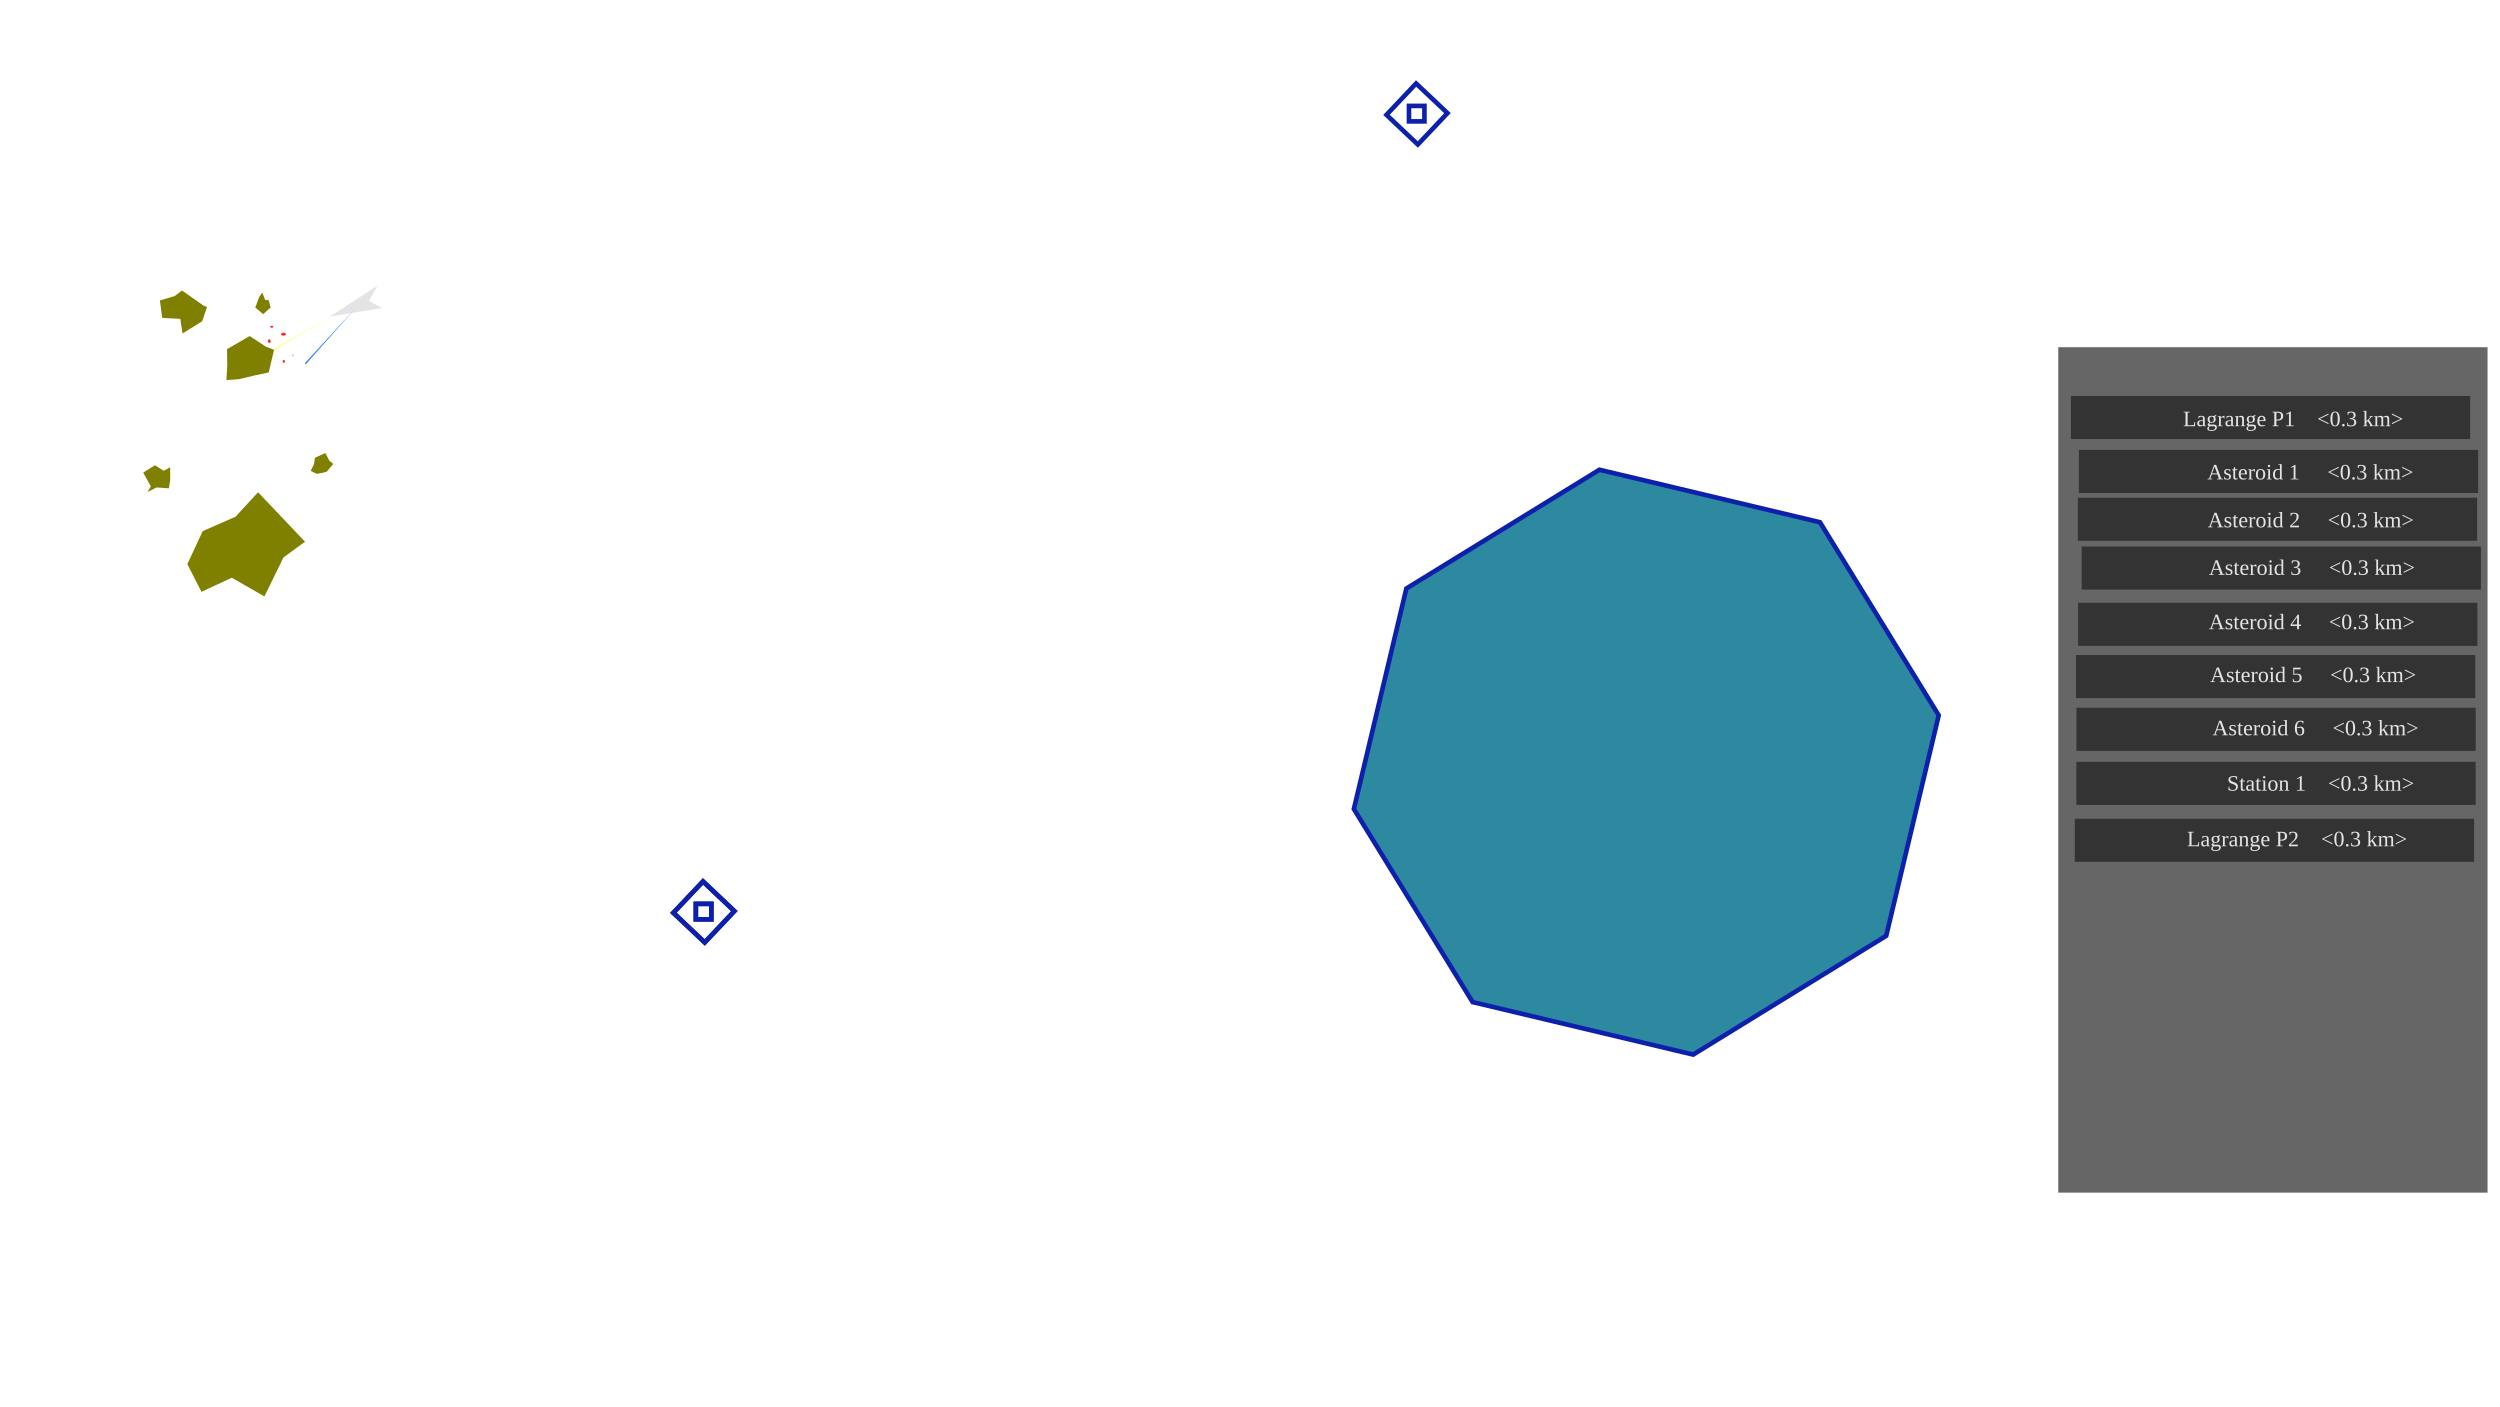
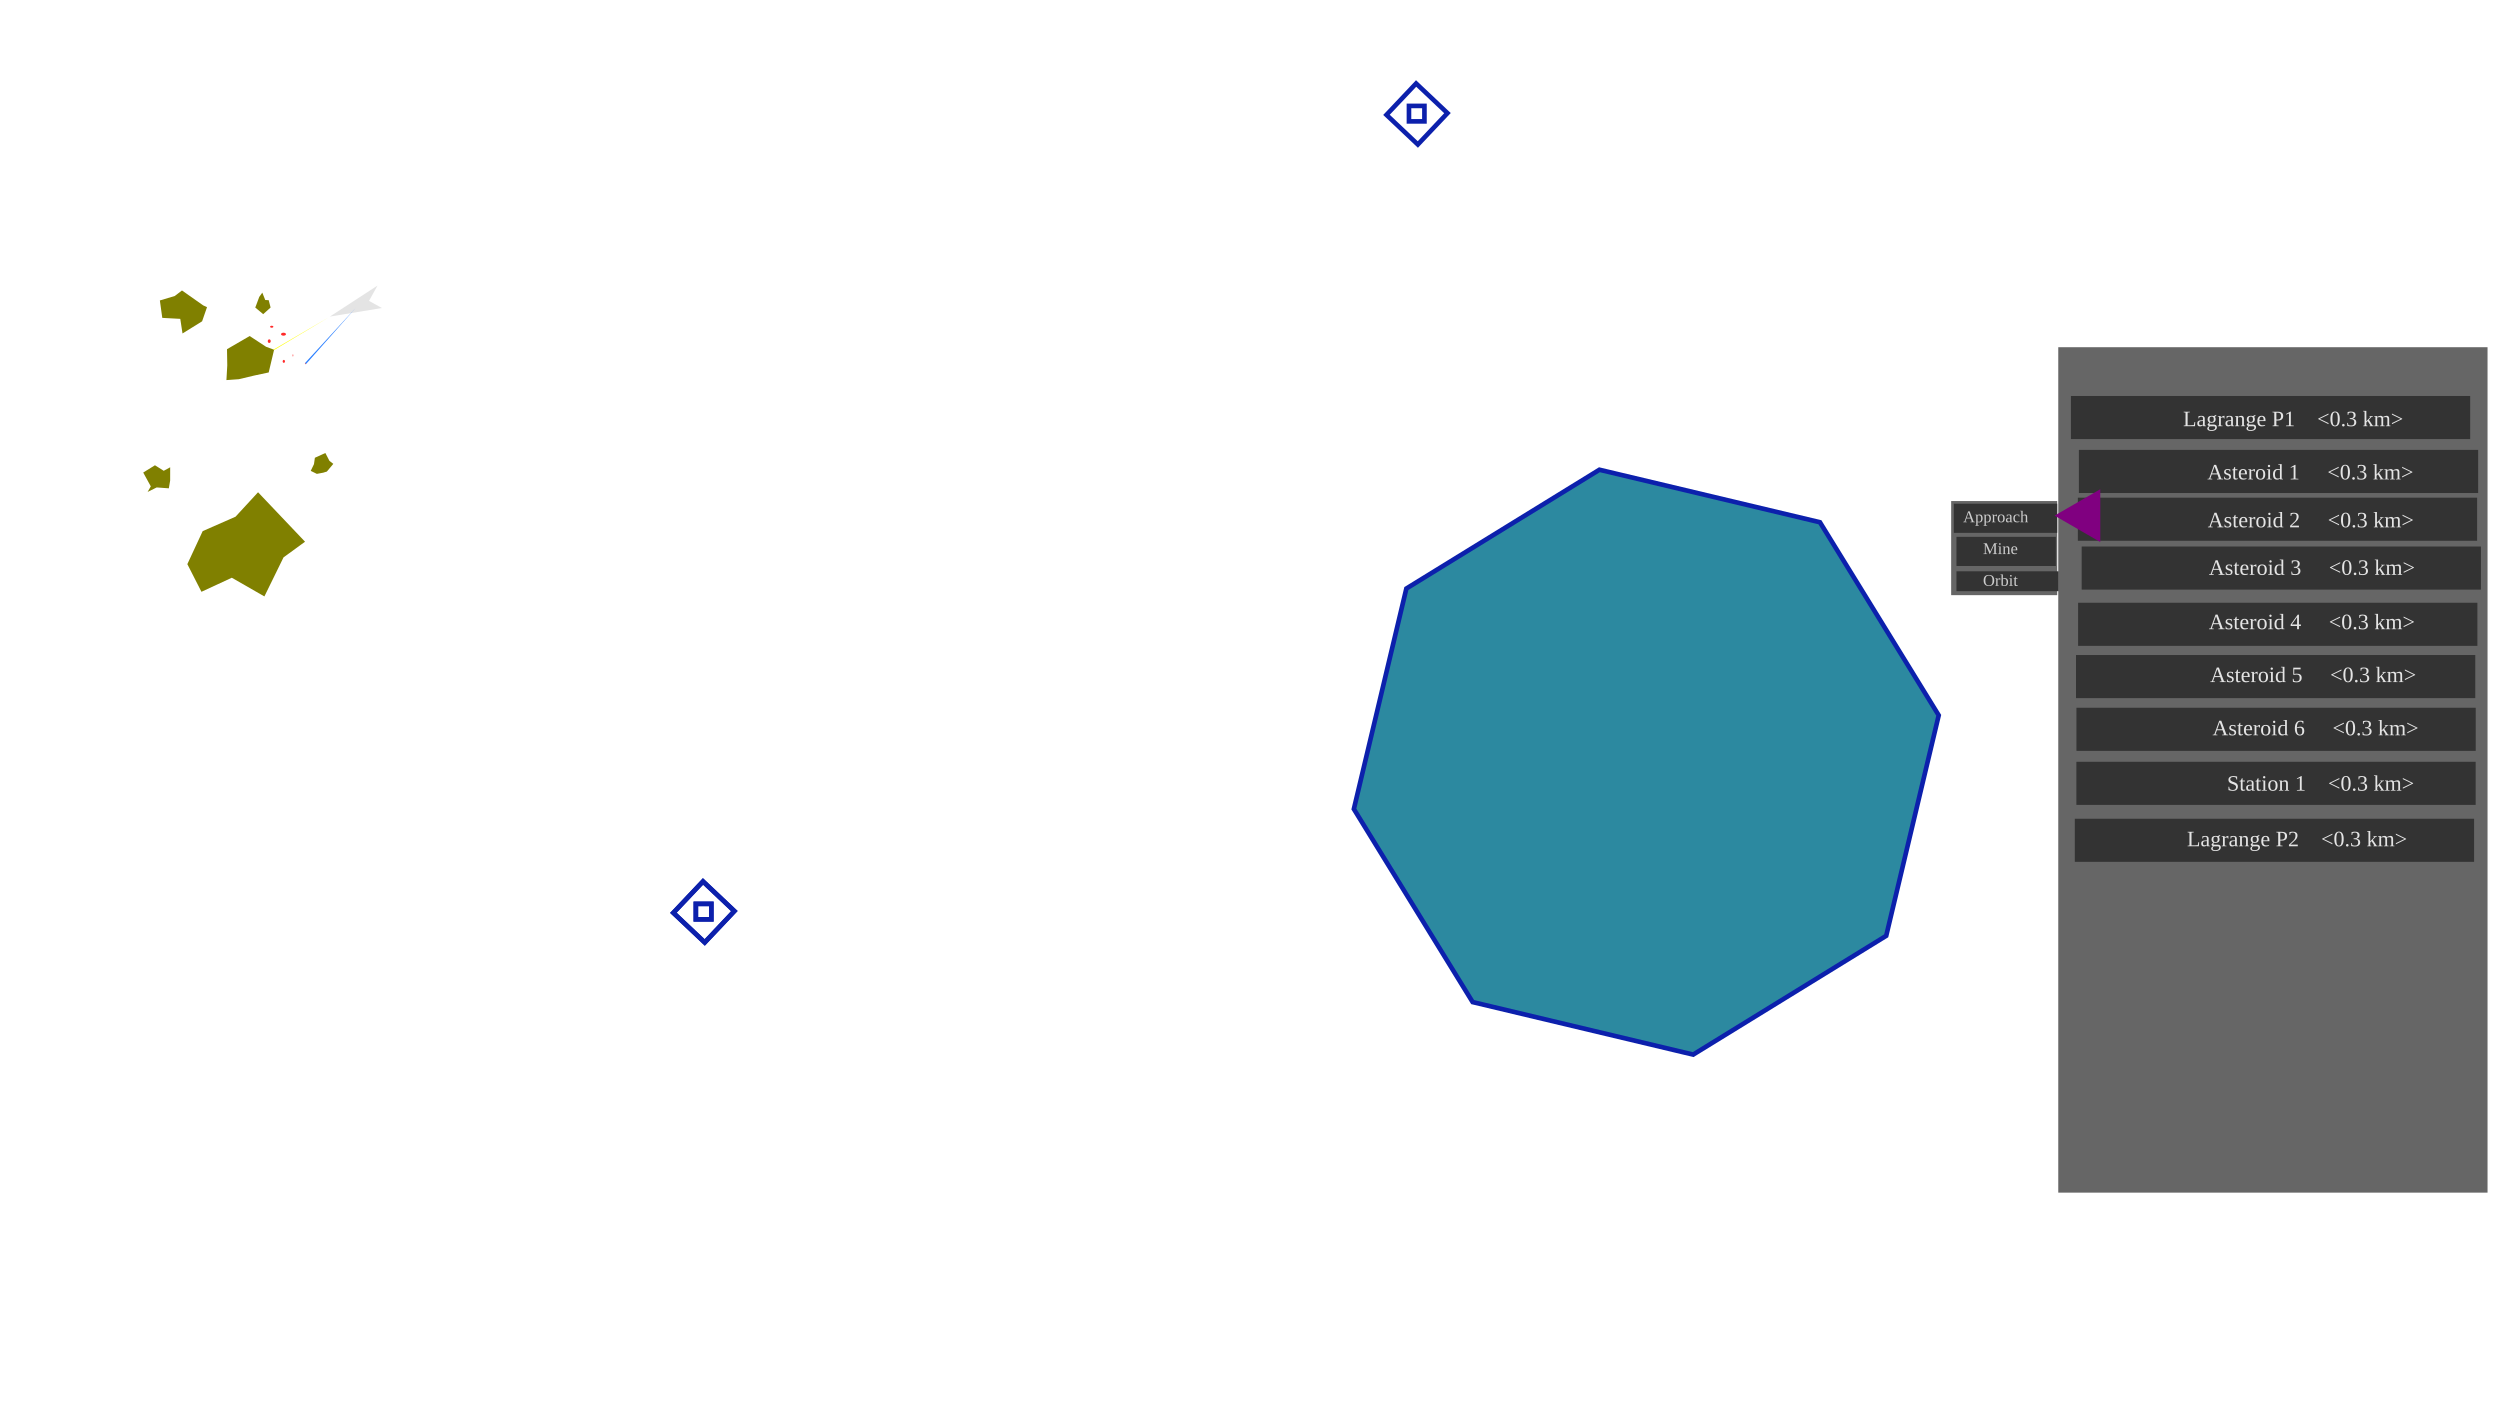
<svg xmlns="http://www.w3.org/2000/svg" width="1920mm" height="1080mm" viewBox="0 0 1920 1080" version="1.1" id="svg1">
  <defs id="defs1">
    </defs>
  <g id="layer1">
    <rect style="fill:#666666;stroke-width:0.265" id="rect10" width="329.683" height="649.288" x="1580.749" y="266.657" />
    <rect style="fill:#333333;stroke-width:0.265" id="rect12" width="306.648" height="33.112" x="1596.585" y="345.519" />
    <rect style="fill:#333333;stroke-width:0.265" id="rect12-8" width="306.648" height="33.112" x="1595.781" y="382.206" />
    <rect style="fill:#333333;stroke-width:0.265" id="rect12-1" width="306.648" height="33.112" x="1598.722" y="419.721" />
    <rect style="fill:#333333;stroke-width:0.265" id="rect12-2" width="306.648" height="33.112" x="1595.991" y="462.918" />
    <rect style="fill:#333333;stroke-width:0.265" id="rect12-23" width="306.648" height="33.112" x="1594.372" y="503.057" />
    <rect style="fill:#333333;fill-opacity:1;stroke-width:0.265" id="rect12-85" width="306.648" height="33.112" x="1594.71" y="543.553" />
    <path style="fill:#808000;stroke-width:0.265" id="path12" d="m 195.496,288.361 -12.033,2.864 -9.569,0.687 0.646,-11.305 -0.2,-12.43 17.4,-10.104 12.591,8.249 6.163,2.286 -4.143,17.439 z" />
    <path style="fill:#808000;stroke-width:0.265" id="path16" d="m 129.666,375.036 -9.335,-0.684 -6.961,3.463 2.438,-4.276 -5.818,-10.623 9.014,-5.596 6.746,4.253 4.946,-2.695 -0.015,10.144 z" />
    <path style="fill:#808000;stroke-width:0.265" id="path18" d="m 217.737,428.082 -14.682,29.976 -25.026,-14.354 -23.318,10.792 -10.831,-21.235 11.781,-25.354 25.219,-11.077 17.302,-18.775 36.086,37.989 z" />
    <path style="fill:#808000;stroke-width:0.265" id="path19" d="m 251.03,362.154 -2.807,0.864 -4.884,0.915 -4.696,-2.303 2.487,-5.177 0.696,-4.887 8.044,-3.673 3.146,6.063 2.972,2.288 z" />
    <path style="fill:#808000;stroke-width:0.265" id="path20" d="m 155.219,246.766 -15.053,9.338 -1.713,-11.222 -13.82,-0.75 -1.857,-13.393 11.393,-3.392 5.588,-4.266 16.295,11.456 2.939,1.351 z" />
    <path style="fill:#808000;stroke-width:0.265" id="path21" d="m 201.861,241.517 0.291,-0.222 -6.118,-5.124 0.593,-1.468 2.482,-6.682 2.345,-3.296 2.252,5.686 2.655,0.121 1.455,5.638 z" />
    <text xml:space="preserve" style="font-size:16.933px;text-align:start;writing-mode:lr-tb;direction:ltr;text-anchor:start;fill:#e4e4e4;fill-opacity:1;stroke-width:0.265" x="1695.202" y="368.194" id="text22">
      <tspan id="tspan22" style="font-size:16.933px;fill:#e4e4e4;fill-opacity:1;stroke-width:0.265" x="1695.202" y="368.194">Asteroid 1     &lt;0.3 km&gt;</tspan>
    </text>
    <text xml:space="preserve" style="font-size:16.933px;text-align:start;writing-mode:lr-tb;direction:ltr;text-anchor:start;fill:#e4e4e4;fill-opacity:1;stroke-width:0.265" x="1695.5" y="404.978" id="text22-9">
      <tspan id="tspan22-2" style="font-size:16.933px;fill:#e4e4e4;fill-opacity:1;stroke-width:0.265" x="1695.5" y="404.978">Asteroid 2     &lt;0.3 km&gt;</tspan>
    </text>
    <text xml:space="preserve" style="font-size:16.933px;text-align:start;writing-mode:lr-tb;direction:ltr;text-anchor:start;fill:#e4e4e4;fill-opacity:1;stroke-width:0.265" x="1696.379" y="441.479" id="text22-3">
      <tspan id="tspan22-1" style="font-size:16.933px;fill:#e4e4e4;fill-opacity:1;stroke-width:0.265" x="1696.379" y="441.479">Asteroid 3     &lt;0.3 km&gt;</tspan>
    </text>
    <text xml:space="preserve" style="font-size:16.933px;text-align:start;writing-mode:lr-tb;direction:ltr;text-anchor:start;fill:#e4e4e4;fill-opacity:1;stroke-width:0.265" x="1696.336" y="483.221" id="text22-1">
      <tspan id="tspan22-13" style="font-size:16.933px;fill:#e4e4e4;fill-opacity:1;stroke-width:0.265" x="1696.336" y="483.221">Asteroid 4     &lt;0.3 km&gt;</tspan>
    </text>
    <text xml:space="preserve" style="font-size:16.933px;text-align:start;writing-mode:lr-tb;direction:ltr;text-anchor:start;fill:#e4e4e4;fill-opacity:1;stroke-width:0.265" x="1697.33" y="523.85" id="text22-7">
      <tspan id="tspan22-7" style="font-size:16.933px;fill:#e4e4e4;fill-opacity:1;stroke-width:0.265" x="1697.33" y="523.85">Asteroid 5     &lt;0.3 km&gt;</tspan>
    </text>
    <text xml:space="preserve" style="font-size:16.933px;text-align:start;writing-mode:lr-tb;direction:ltr;text-anchor:start;fill:#e4e4e4;fill-opacity:1;stroke-width:0.265" x="1699.163" y="564.706" id="text22-8">
      <tspan id="tspan22-6" style="font-size:16.933px;fill:#e4e4e4;fill-opacity:1;stroke-width:0.265" x="1699.163" y="564.706">Asteroid 6     &lt;0.3 km&gt;  </tspan>
    </text>
    <rect style="fill:#333333;fill-opacity:1;stroke-width:0.265" id="rect12-85-6" width="306.648" height="33.112" x="1594.666" y="585.052" />
-     <text xml:space="preserve" style="font-size:16.933px;text-align:start;writing-mode:lr-tb;direction:ltr;text-anchor:start;white-space:pre;inline-size:199.436;fill:#e4e4e4;fill-opacity:1;stroke-width:0.265" x="1699.119" y="606.204" id="text22-8-0" transform="translate(11.19794,1.017995)">
+     <text xml:space="preserve" style="font-size:16.933px;text-align:start;writing-mode:lr-tb;direction:ltr;text-anchor:start;white-space:pre;inline-size:199.436;display:inline;fill:#e4e4e4;fill-opacity:1;stroke-width:0.265" x="1699.119" y="606.204" id="text22-8-0" transform="translate(11.19794,1.017995)">
      <tspan x="1699.119" y="606.204" id="tspan1">Station 1    &lt;0.3 km&gt;</tspan>
    </text>
    <rect style="fill:#333333;fill-opacity:1;stroke-width:0.265" id="rect12-85-0" width="306.648" height="33.112" x="1590.455" y="304.11" />
    <text xml:space="preserve" style="font-size:16.933px;text-align:start;writing-mode:lr-tb;direction:ltr;text-anchor:start;fill:#e4e4e4;fill-opacity:1;stroke-width:0.265" x="1676.584" y="327.298" id="text22-8-9">
      <tspan id="tspan22-6-0" style="font-size:16.933px;fill:#e4e4e4;fill-opacity:1;stroke-width:0.265" x="1676.584" y="327.298">Lagrange P1    &lt;0.3 km&gt;</tspan>
    </text>
    <rect style="fill:#333333;fill-opacity:1;stroke-width:0.265" id="rect12-85-8" width="306.648" height="33.112" x="1593.46" y="628.789" />
    <text xml:space="preserve" style="font-size:16.933px;text-align:start;writing-mode:lr-tb;direction:ltr;text-anchor:start;fill:#e4e4e4;fill-opacity:1;stroke-width:0.265" x="1679.589" y="649.941" id="text22-8-93">
      <tspan id="tspan22-6-4" style="font-size:16.933px;fill:#e4e4e4;fill-opacity:1;stroke-width:0.265" x="1679.589" y="649.941">Lagrange P2    &lt;0.3 km&gt; </tspan>
    </text>
    <path style="fill:#e4e4e4;fill-opacity:1;stroke-width:0.265" d="m 289.945,219.302 -36.649,23.851 39.988,-6.598 -9.869,-5.486 z" id="path22" />
    <path style="fill:#ffff00;fill-opacity:1;stroke-width:0.938" d="m 253.481,243.11 -43.774,25.577 h 1.018" id="path23" />
    <ellipse style="fill:#ff2a2a;fill-opacity:1;stroke-width:0.265" id="path24" cx="217.978" cy="277.531" rx="0.891" ry="1.145" />
    <ellipse style="fill:#ff2a2a;fill-opacity:1;stroke-width:0.265" id="path25" cx="217.724" cy="256.662" rx="1.909" ry="1.145" />
    <ellipse style="fill:#ff2a2a;fill-opacity:1;stroke-width:0.265" id="path26" cx="224.977" cy="272.95" rx="0.254" ry="0.891" />
    <ellipse style="fill:#ff2a2a;fill-opacity:1;stroke-width:0.265" id="path27" cx="234.648" cy="279.312" rx="0.509" ry="0.382" />
    <ellipse style="fill:#ff2a2a;fill-opacity:1;stroke-width:0.265" id="path28" cx="208.689" cy="250.936" rx="1.272" ry="0.763" />
    <ellipse style="fill:#ff2a2a;fill-opacity:1;stroke-width:0.265" id="path29" cx="206.78" cy="262.006" rx="1.145" ry="1.4" />
    <path style="fill:#2a7fff;fill-opacity:1;stroke-width:0.265" d="m 234.648,279.376 38.747,-43.456 v 0" id="path30" />
    <path style="fill:#2a7fff;fill-opacity:1;stroke-width:0.265" d="m 234.575,279.294 c 0,0 37.701,-43.1 37.701,-43.1" id="path31" />
    <path style="fill:#2a7fff;fill-opacity:1;stroke-width:0.265" d="m 273.176,237.544 c 0,0 -37.341,42.29 -37.341,42.29" id="path32" />
    <path style="fill:#2a7fff;fill-opacity:1;stroke-width:0.265" d="m 273.716,237.004 c 0,0 -39.051,42.47 -39.051,42.47 0,0 0.81,0.72 0.81,0.72" id="path33" transform="translate(-0.3599155,-0.7198311)" />
    <path style="fill:none;fill-opacity:1;stroke:#0c20ac;stroke-width:3.565;stroke-opacity:1;stroke-dasharray:none" id="path34" d="m 1064.807,88.211 22.766,-24.093 24.093,22.766 -22.766,24.093 z" />
    <path style="fill:none;fill-opacity:1;stroke:#0c20ac;stroke-width:3.565;stroke-dasharray:none;stroke-opacity:1" id="path35" d="m 1090.544,89.979 -11.877,0 0,-11.877 11.877,0 z" transform="translate(3.419198,3.23924)" />
    <path style="fill:none;fill-opacity:1;stroke:#0c20ac;stroke-width:3.565;stroke-dasharray:none;stroke-opacity:1" id="path34-6" d="m 1064.807,88.211 22.766,-24.093 24.093,22.766 -22.766,24.093 z" transform="translate(-547.6723,612.8249)" />
    <path style="fill:none;fill-opacity:1;stroke:#0c20ac;stroke-width:3.565;stroke-dasharray:none;stroke-opacity:1" id="path35-1" d="m 1090.544,89.979 -11.877,0 0,-11.877 11.877,0 z" transform="translate(-544.2531,616.0642)" />
    <path style="fill:none;fill-opacity:1;stroke:#0c20ac;stroke-width:3.565;stroke-dasharray:none;stroke-opacity:1" id="path34-3" d="m 1064.807,88.211 22.766,-24.093 24.093,22.766 -22.766,24.093 z" transform="translate(-547.6723,612.8249)" />
    <path style="fill:none;fill-opacity:1;stroke:#0c20ac;stroke-width:3.565;stroke-dasharray:none;stroke-opacity:1" id="path35-7" d="m 1090.544,89.979 -11.877,0 0,-11.877 11.877,0 z" transform="translate(-544.2531,616.0642)" />
    <path style="fill:#2c89a0;fill-opacity:1;stroke:#0c20ac;stroke-width:3.565;stroke-dasharray:none;stroke-opacity:1" id="path36" d="m 1270.457,487.62 -148.266,91.23 -169.349,-40.33 -91.23,-148.266 40.33,-169.349 148.266,-91.23 169.349,40.33 91.23,148.266 z" transform="translate(178.1491,231.0848)" />
+     <rect style="fill:#666666;fill-opacity:1;stroke:none;stroke-width:3.565;stroke-dasharray:none;stroke-opacity:1" id="rect36" width="81.44" height="72.278" x="1498.488" y="384.802" />
+     <rect style="fill:#333333;fill-opacity:1;stroke:none;stroke-width:3.565;stroke-dasharray:none;stroke-opacity:1" id="rect37" width="79.404" height="22.396" x="1500.524" y="386.838" />
+     <rect style="fill:#333333;fill-opacity:1;stroke:none;stroke-width:3.565;stroke-dasharray:none;stroke-opacity:1" id="rect38" width="76.35" height="22.396" x="1502.56" y="412.288" />
+     <rect style="fill:#333333;fill-opacity:1;stroke:none;stroke-width:3.245;stroke-dasharray:none;stroke-opacity:1" id="rect39" width="78.386" height="15.27" x="1502.56" y="438.756" />
+     <path style="fill:#800080;fill-opacity:1;stroke:none;stroke-width:3.565;stroke-dasharray:none;stroke-opacity:1" id="path39" d="m 1577.892,396 35.121,-20.277 0,40.554 z" />
+     <text xml:space="preserve" style="font-size:12.7px;text-align:start;writing-mode:lr-tb;direction:ltr;text-anchor:start;fill:#cccccc;fill-opacity:1;stroke:none;stroke-width:3.565;stroke-dasharray:none;stroke-opacity:1" x="1507.65" y="401.09" id="text39">
+       <tspan id="tspan39" style="fill:#cccccc;stroke-width:3.565" x="1507.65" y="401.09">Approach</tspan>
+     </text>
+     <text xml:space="preserve" style="font-size:12.7px;text-align:start;writing-mode:lr-tb;direction:ltr;text-anchor:start;fill:#cccccc;fill-opacity:1;stroke:none;stroke-width:3.565;stroke-dasharray:none;stroke-opacity:1" x="1522.92" y="425.522" id="text40">
+       <tspan id="tspan40" style="stroke-width:3.565" x="1522.92" y="425.522">Mine</tspan>
+     </text>
+     <text xml:space="preserve" style="font-size:12.7px;text-align:start;writing-mode:lr-tb;direction:ltr;text-anchor:start;fill:#cccccc;fill-opacity:1;stroke:none;stroke-width:3.565;stroke-dasharray:none;stroke-opacity:1" x="1522.92" y="449.954" id="text41">
+       <tspan style="stroke-width:3.565" x="1522.92" y="449.954" id="tspan42">Orbit</tspan>
+     </text>
  </g>
</svg>
